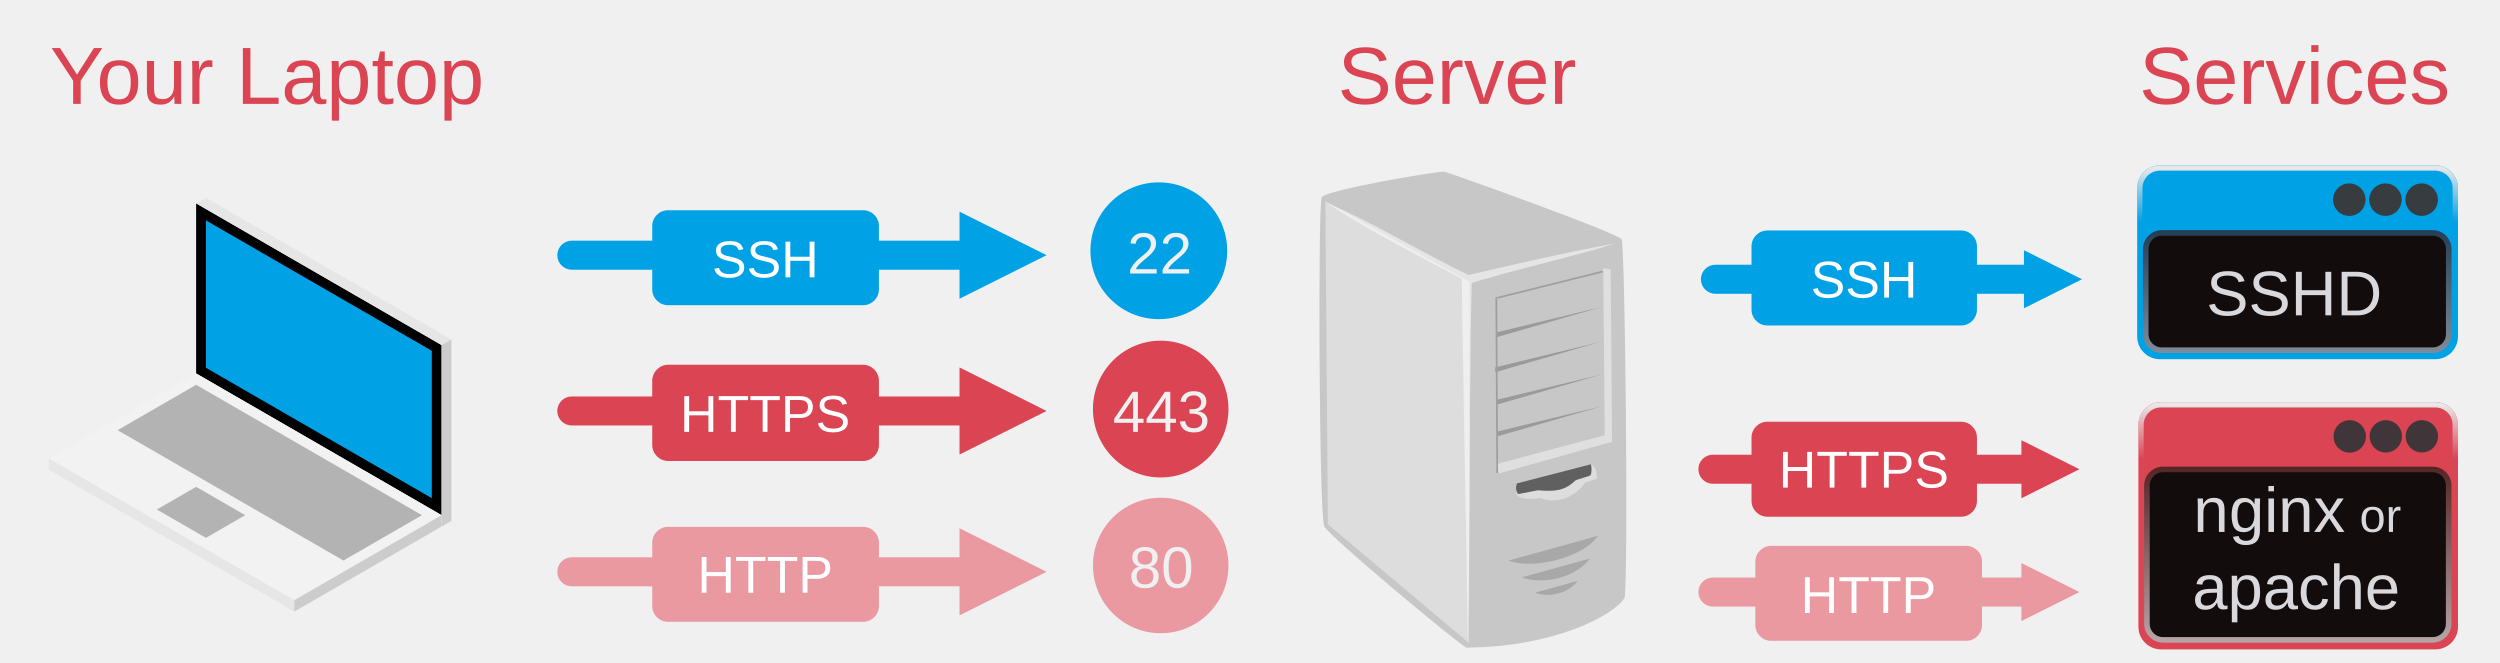
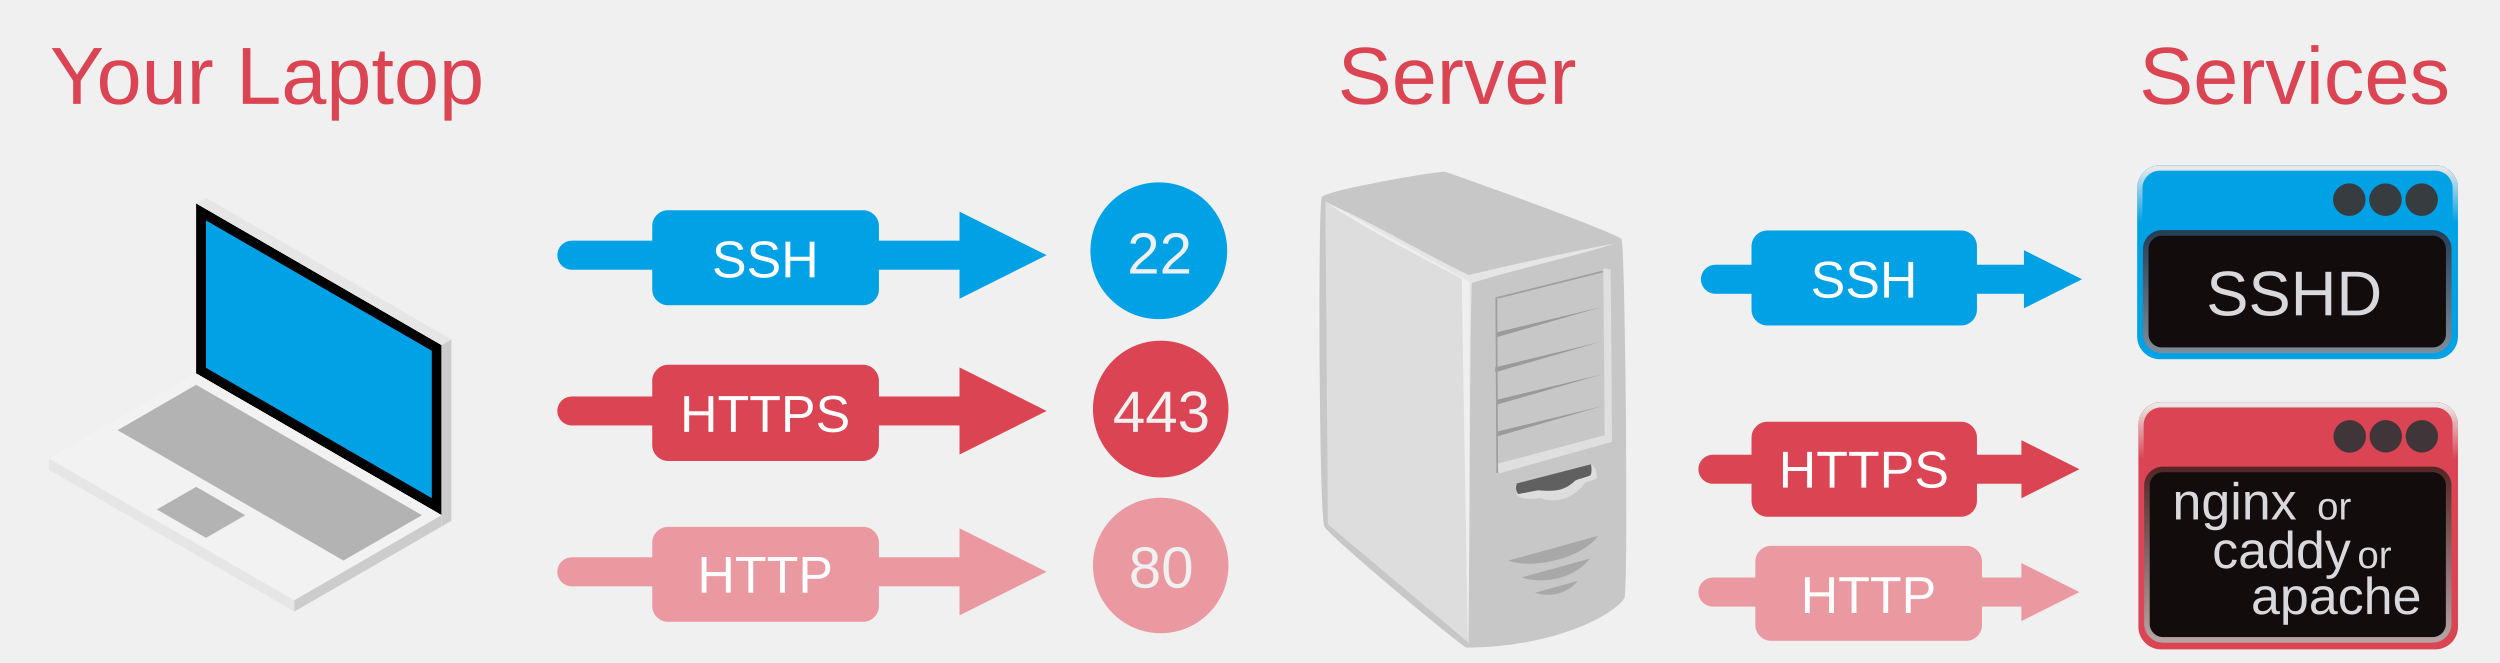
<svg xmlns="http://www.w3.org/2000/svg" xml:space="preserve" width="1974" height="523" overflow="hidden">
  <defs>
    <linearGradient id="b" x1="135.16" x2="135.16" y1="8.58" y2="261.9" gradientUnits="userSpaceOnUse" spreadMethod="pad">
      <stop offset="0" stop-color="#E8E8E8" />
      <stop offset=".17" stop-color="#E9E9E9" stop-opacity="0" />
      <stop offset="1" stop-color="#E9E9E9" stop-opacity="0" />
    </linearGradient>
    <linearGradient id="c" x1="134.99" x2="134.99" y1="41.67" y2="276.6" gradientUnits="userSpaceOnUse" spreadMethod="pad">
      <stop offset="0" stop-color="#163149" />
      <stop offset="1" stop-color="#EEE" />
    </linearGradient>
    <linearGradient id="e" x1="134.6" x2="134.6" y1="8.54" y2="260.81" gradientUnits="userSpaceOnUse" spreadMethod="pad">
      <stop offset="0" stop-color="#E8E8E8" />
      <stop offset=".17" stop-color="#E9E9E9" stop-opacity="0" />
      <stop offset="1" stop-color="#E9E9E9" stop-opacity="0" />
    </linearGradient>
    <linearGradient id="f" x1="134.43" x2="134.43" y1="41.49" y2="275.44" gradientUnits="userSpaceOnUse" spreadMethod="pad">
      <stop offset="0" stop-color="#491616" />
      <stop offset="1" stop-color="#EEE" />
    </linearGradient>
    <clipPath id="a">
      <path d="M1724.49 112.56a17.95 17.95 0 0 0-17.99 17.98v221.4c0 9.96 8.03 17.98 17.99 17.98h217.35c9.96 0 17.99-8.02 17.99-17.99V130.55c0-9.96-8.03-17.98-17.99-17.98Z" />
    </clipPath>
    <clipPath id="d">
      <path d="M1725.39 299.53a17.88 17.88 0 0 0-17.92 17.9v159.42c0 9.92 8 17.91 17.92 17.91h216.54c9.93 0 17.92-7.99 17.92-17.91V317.44c0-9.92-7.99-17.91-17.92-17.91Z" />
    </clipPath>
  </defs>
  <path fill="#00A1E5" d="M1922.84 130.56c9.93 0 17.99 8.05 17.99 17.98v117.12c0 9.93-8.06 17.98-17.99 17.98h-217.35a17.98 17.98 0 0 1-17.98-17.98V148.54c0-9.93 8.05-17.98 17.98-17.98Z" />
  <g clip-path="url(#a)" transform="translate(-19 18)">
    <path fill="none" stroke="url(#b)" stroke-width="8.41" d="M26.5 6.56a17.95 17.95 0 0 0-18 17.98v221.4c0 9.96 8.03 17.98 18 17.98h217.34c9.96 0 17.98-8.02 17.98-17.99V24.55c0-9.96-8.02-17.98-17.98-17.98Z" transform="translate(1698 106)" />
  </g>
  <path fill="#363C40" d="M1867.81 157.3a12.82 12.82 0 1 1-25.63 0 12.82 12.82 0 0 1 25.63 0Zm28.58 0a12.82 12.82 0 1 1-25.63 0 12.82 12.82 0 0 1 25.63 0Zm28.58 0a12.82 12.82 0 1 1-25.63 0 12.82 12.82 0 0 1 25.63 0Z" />
  <path fill="#120C0C" stroke="url(#c)" stroke-width="4.41" d="M241.78 59.91c7.04 0 12.74 5.7 12.74 12.73v67.15c0 7.04-5.7 12.74-12.74 12.74H28.01c-7.03 0-12.73-5.7-12.73-12.74V72.64c0-7.03 5.7-12.73 12.73-12.73Z" transform="translate(1679 124)" />
  <path fill="#00A1E5" d="M1354.5 209.04h255.06a11.46 11.46 0 1 1 0 22.92H1354.5a11.46 11.46 0 1 1 0-22.92Zm243.6-11.46 45.84 22.92-45.84 22.92Z" />
  <path fill="#DA4453" d="M1352.5 359.04h255.06a11.46 11.46 0 1 1 0 22.92H1352.5a11.46 11.46 0 1 1 0-22.92Zm243.6-11.46 45.84 22.92-45.84 22.92Z" />
  <g fill-rule="evenodd">
    <path d="m154.86 160.59 193.83 111.9v134.3L154.86 294.88Z" />
    <path fill="#F2F2F2" d="m348.69 406.79-116.3 67.14-193.83-111.9 116.3-67.15Z" />
    <path fill="#E6E6E6" d="M38.56 362.03v8.95l193.83 111.9v-8.94Z" />
    <path fill="#CCC" d="m232.39 482.89 116.3-67.15v-8.95l-116.3 67.14Z" />
    <path fill="#E6E6E6" d="m348.69 272.5 7.75-4.48-193.83-111.9-7.75 4.47Z" />
    <path fill="#B3B3B3" d="M154.86 303.83 333.18 406.8l-62.02 35.8L92.83 339.65l62.03-35.8Zm0 80.57 38.76 22.39-31.01 17.9-38.77-22.38Z" />
    <path fill="#00A1E5" d="m162.61 174.02 178.33 102.95v116.39L162.6 290.4Z" />
    <path fill="#CCC" d="m348.69 272.5 7.75-4.48v143.25l-7.75 4.47Z" />
  </g>
  <path fill="#C7C7C7" d="M1043.66 155.67c-3.14 5.14-2.13 250.18 1.94 259.83 3.2 7.64 106.76 93.62 112.15 95.87 70.02-.43 117.22-25.92 125.05-39.39 3.01-16.9.44-277.6-2.38-283.06-2.5-4.75-134.96-52.16-139.6-53.29-4.2-.94-93.59 14.34-97.16 20.04Z" />
  <path fill="#FFF" fill-opacity=".54" stroke="#FFF" stroke-opacity=".54" stroke-width=".06" d="m364.6 152.93-3.26 1.38-3.26 1.44-3.25 1.44-3.32 1.56-3.32 1.57-3.32 1.63-3.32 1.62-3.38 1.7-3.38 1.69-3.39 1.75-3.44 1.75-3.38 1.82-3.44 1.81-3.45 1.82-6.95 3.76-7.01 3.76-7.02 3.75-7.07 3.82-7.14 3.76-7.14 3.76-7.14 3.7-3.57 1.8-3.57 1.82-3.63 1.76-3.57 1.75-1.7-.37-1.75-.44-3.5-.82-3.64-.87-3.7-.82-3.75-.87-3.82-.88-3.82-.88-3.94-.87-3.89-.88-3.94-.94-7.96-1.75-7.95-1.76-4-.87-3.95-.88-3.88-.81-3.89-.82-3.82-.81-3.75-.82-3.76-.81-3.63-.75-3.57-.75-1.76-.32-1.75-.37-1.7-.32-1.68-.37-1.7-.31-1.62-.32-1.63-.31-1.56-.38-1.57-.25-1.5-.31-1.5-.31-1.51-.25-1.44-.25-1.38-.32-1.38-.25-1.31-.19-1.32-.25-1.25-.25 3.26 1 3.25 1 3.32 1 3.39.95 3.44 1 3.44.94 3.57 1 3.51.94 3.57 1 3.63.94 7.27 1.94 7.32 1.88 7.4 1.94 7.38 1.94 7.33 1.88 7.26 1.94 3.64.94 3.57 1 3.57.94 3.5 1 3.45.95 3.44 1 3.38.94 3.32 1 3.26 1 3.25 1 .07 3.76.12 3.82.06 3.82.07 3.95.06 4 .13 4.01.06 4.07.06 4.14.06 4.2.07 4.19.06 4.26v4.32l.06 4.32.06 4.38.07 4.39v4.44l.06 4.45v4.5l.06 4.52.06 4.57.07 9.14.06 9.2v9.34l.06 9.33.13 18.72.06 18.79.06 9.33.07 9.27.06 9.2.06 9.15.06 4.57v4.5l.07 4.52.06 4.44v4.45l.06 4.45.06 4.32.07 4.38v4.26l.06 4.26.06 4.2.06 4.19.07 4.13.06 4.07.06 4.07.13 3.95.06 3.94.06 3.89.13 3.82.06 3.75.06-3.81.07-3.83v-3.94l.06-3.95.06-4 .06-4.07.07-4.14.06-4.2.06-4.19.06-4.26.07-4.32.12-4.32.06-4.38.07-4.45.06-4.45.06-4.5.06-4.51.13-4.57.06-4.58.07-4.57.18-9.27.2-9.33.12-9.45.19-9.46.37-18.98.31-18.97.2-9.46.18-9.39.13-9.33.18-9.33.06-4.57.13-4.57.06-4.58.07-4.5.06-4.45.06-4.51.06-4.38.13-4.39.06-4.38.06-4.26.07-4.26.06-4.26.06-4.13.06-4.13.07-4.07.06-4.01.06-4.01V220l.06-3.88.07-3.76 6.89-3.7 6.82-3.7 6.83-3.56 6.82-3.63 6.77-3.57 6.7-3.64 6.7-3.56 6.7-3.64 6.57-3.63 6.58-3.63 6.51-3.76 6.45-3.76 3.2-1.88 3.13-1.94 3.2-1.94 3.12-1.94 3.13-1.94 3.14-2 3.06-2Z" transform="matrix(-1.001 0 0 1 1413.69 7.82)" />
  <path fill-opacity=".16" stroke="#FFF" stroke-opacity=".16" stroke-width=".06" d="m151.55 415.07.63.88.62.81.7.82.74.81.75.75.76.75.87.75.82.76.87.75.94.69.94.69 1 .68.94.7 1.07.62 1 .63 1.06.68 1.13.57 1.13.62 1.13.57 1.12.5 1.2.56 1.18.5 1.2.5 1.18.5 2.5.94 2.51.88 2.57.75 2.57.7 2.63.62 2.57.56 2.63.5 2.56.38 2.57.37 2.57.2 1.31.12 1.26.06 1.19.06h3.7l1.18-.06 1.19-.06 1.13-.06 1.19-.07 1.06-.12 1.13-.2 1.06-.12 1.07-.18 1.06-.25 1-.25.94-.26.94-.25.94-.3.94-.32-.12-.06h-.06l-.32-.13-.37-.06-.44-.13-.5-.12-.63-.2-.63-.18-.75-.19-.81-.25-.88-.19-.94-.25-1-.3-1-.26-1.13-.31-1.13-.32-1.19-.3-1.25-.38-1.25-.32-1.32-.37-1.37-.38-1.38-.38-1.38-.37-1.44-.44-1.5-.38-3-.8-3.08-.89-3.13-.87-3.13-.82-3.13-.94-3.13-.81-3.07-.88-3.07-.81-1.44-.44-1.5-.38-1.44-.43-1.38-.38-1.38-.38-1.31-.37-1.32-.38-1.25-.3-1.2-.38-1.18-.32-1.13-.31-1.06-.31-1-.25-.94-.32-.94-.25-.82-.25-.75-.19-.75-.19-.63-.18-.56-.2-.44-.12-.44-.12-.31-.13h-.13Z" transform="matrix(-1.001 0 0 1 1413.69 7.82)" />
  <path fill="#FFF" fill-opacity=".39" stroke="#FFF" stroke-opacity=".39" stroke-width=".06" d="m216.3 381.57-58.61-22.61-.57.25-.5.25-.5.25-.37.31-.38.38-.38.38-.3.43-.32.38-.25.44-.25.44-.2.43-.18.5-.19.5-.12.45-.19.94-.13.93-.12.88v2.32l.06.25v.37l9.14 3.2.07.06.06.06.06.07.07.12.12.13.06.18.2.2.12.18.19.25.18.25.19.25.25.31.25.25.25.38.31.25.63.75.63.7.81.74.82.75.87.82.94.75 1.07.81 1.06.76 1.2.75 1.18.69 1.32.69 1.37.62.7.25.68.31.75.26.75.25.82.18.75.2.81.18.82.19.81.12.82.06.87.13.88.06h2.76l.94-.06.93-.13.94-.12 1-.13 1-.18 1-.25 1.01-.25 1.07-.32 1.06-.37h.06l.13.06h.19l.37.06.38.06.44.07.5.06.56.06.63.07.69.06.75.06.75.06h.75l.81.07h1.63l.88-.07.81-.06.88-.06.81-.13.82-.12.75-.19.75-.19.75-.19.63-.3.69-.32.56-.38.5-.37.5-.5.2-.25.18-.26.19-.25.12-.25.13-.31Z" transform="matrix(-1.001 0 0 1 1413.69 7.82)" />
  <path fill="#606060" d="M1197.68 381.74c19.5-5.07 38.99-10.08 58.48-15.15.75 2.75.82 6.7-.37 8.77-2.95 1.44-8.9 2.56-11.85 4-8.53 8.2-15.99 8.9-29.59 7.77-5.26 1.06-10.53 1.94-15.73 3-1.63-3.19-2.07-4.5-.94-8.39Z" />
  <path fill="#FFF" fill-opacity=".4" stroke="#FFF" stroke-opacity=".4" stroke-width=".06" d="m366.73 151.17-113.54 63.7.44 284.87 111.15-93.56Z" transform="matrix(-1.001 0 0 1 1413.69 7.82)" />
  <path fill-opacity=".16" stroke="#FFF" stroke-opacity=".16" stroke-width=".06" d="m158.13 433.1.62.82.69.75.63.82.69.69.68.75.7.69.75.68.75.63.75.63.75.62.81.63.76.56.8.57.82.5 1.7 1.06 1.75.94 1.75.88 1.75.81 1.82.7 1.82.68 1.88.56 1.87.5 1.82.5 1.88.38 1.88.31 1.88.25 1.88.2 1.87.12 1.82.12h1.82l1.81-.06 1.7-.12 1.75-.13 1.69-.19 1.63-.31 1.56-.31 1.5-.38 1.5-.38 1.38-.5-.12-.06h-.25l-.25-.12-.31-.07-.38-.12-.5-.13-.5-.12-.57-.13-.62-.19-.63-.18-.69-.2-.75-.18-.81-.25-.82-.19-.87-.25-.94-.25-.94-.25-.94-.31-1-.25-1-.32-1.07-.25-1.13-.3-2.19-.64-2.25-.62-2.38-.63-2.38-.62-2.38-.7-4.76-1.3-2.32-.63-2.32-.7-2.25-.62-1.07-.25-1.06-.31-1.06-.32-1-.25-1-.31-.95-.25-.94-.25-.88-.25-.87-.25-.81-.25-.76-.19-.69-.19-.75-.19-.62-.18-.57-.2-.5-.12-.5-.19-.44-.06-.37-.12-.32-.13-.25-.06Zm9.7 17.73.75.94.75.88.82.87.88.75.87.82.88.69.94.69 1 .68.94.57 1.06.56 1 .57 1.07.43 1.13.44 1.06.44 1.13.31 1.13.32 1.13.3 1.18.2 1.13.25 1.2.12 1.12.13 1.19.06h2.38l1.13-.06 1.19-.13 1.12-.12 1.2-.19 1.12-.25 1.13-.25 1.12-.31 1.07-.38h-.06l-.13-.06h-.19l-.25-.06-.19-.07-.3-.12-.32-.07-.38-.12-.37-.06-.38-.13-.44-.12-.5-.13-.5-.12-.5-.2-.56-.12-.57-.12-1.19-.38-1.25-.31-1.38-.38-1.38-.37-1.44-.38-1.44-.44-3-.81-3-.82-1.45-.43-1.44-.38-1.44-.38-1.31-.37-1.32-.38-1.19-.37-.56-.13-.57-.19-.56-.12-.5-.13-.5-.12-.44-.13-.44-.12-.37-.13-.38-.12-.31-.13-.32-.06-.3-.06-.2-.07-.19-.06-.18-.06Z" transform="matrix(-1.001 0 0 1 1413.69 7.82)" />
  <path fill="#FCFCFC" fill-opacity=".44" stroke="#FFF" stroke-opacity=".44" stroke-width=".06" d="m147.54 204.1-5.76.8-1.06 136.1 89.24 24.98 2.19-7.26-85.74-22.86Z" transform="matrix(-1.001 0 0 1 1413.69 7.82)" />
  <path fill-opacity=".23" stroke="#FFF" stroke-opacity=".23" stroke-width=".06" d="m231.7 254.57-.12 3.82-83.91-24.18Zm1.26 27.68-.19 3.82-83.85-24.18Zm-1.26 25.61-.12 3.82-83.91-24.17Zm0 25.17-.12 3.82-83.91-24.23Z" transform="matrix(-1.001 0 0 1 1413.69 7.82)" />
  <path fill="#9E9E9E" d="m1265.69 215.04-83.5 20.85.7 137.59h-1.39l-.69-138.09v-.56l.5-.13 84.07-20.98.12.7Zm-84 20.98.5-.13v-.5h-.69Z" />
  <path fill="#EB99A1" d="M451.5 440.04h317.6a11.46 11.46 0 0 1 0 22.92H451.5a11.46 11.46 0 0 1 0-22.92Zm306.14-22.92 68.75 34.38-68.75 34.38Z" />
  <path fill="#EB99A1" fill-rule="evenodd" d="M863 446.5a53.5 53.5 0 1 1 107 0 53.5 53.5 0 0 1-107 0Z" />
  <text fill="#F0F0F0" font-family="Arial,Arial_MSFontService,sans-serif" font-size="46" font-weight="400" transform="translate(891.3 464)">80</text>
  <path fill="#DA4453" fill-rule="evenodd" d="M863 323c0-29.82 23.95-54 53.5-54s53.5 24.18 53.5 54-23.95 54-53.5 54-53.5-24.18-53.5-54Z" />
  <text fill="#F0F0F0" font-family="Arial,Arial_MSFontService,sans-serif" font-size="46" font-weight="400" transform="translate(878.7 341)">443</text>
  <path fill="#00A1E5" fill-rule="evenodd" d="M861 198a54 54 0 1 1 108 0 54 54 0 0 1-108 0Z" />
  <text fill="#F0F0F0" font-family="Arial,Arial_MSFontService,sans-serif" font-size="46" font-weight="400" transform="translate(890.07 216)">22</text>
  <path fill="#EB99A1" fill-rule="evenodd" d="M515 428.5c0-6.9 5.6-12.5 12.5-12.5h154c6.9 0 12.5 5.6 12.5 12.5v50c0 6.9-5.6 12.5-12.5 12.5h-154c-6.9 0-12.5-5.6-12.5-12.5Z" />
  <text fill="#FFF" font-family="Arial,Arial_MSFontService,sans-serif" font-size="41" font-weight="400" transform="translate(550.69 468)">HTTP</text>
  <path fill="#DA4453" d="M451.5 313.04h317.6a11.46 11.46 0 0 1 0 22.92H451.5a11.46 11.46 0 0 1 0-22.92Zm306.14-22.92 68.75 34.38-68.75 34.38Z" />
  <path fill="#DA4453" fill-rule="evenodd" d="M515 300.67c0-7 5.67-12.67 12.67-12.67h153.66c7 0 12.67 5.67 12.67 12.67v50.66c0 7-5.67 12.67-12.67 12.67H527.67c-7 0-12.67-5.67-12.67-12.67Z" />
  <text fill="#FFF" font-family="Arial,Arial_MSFontService,sans-serif" font-size="41" font-weight="400" transform="translate(536.94 341)">HTTPS</text>
  <path fill="#00A1E5" d="M451.5 190.04h317.6a11.46 11.46 0 0 1 0 22.92H451.5a11.46 11.46 0 0 1 0-22.92Zm306.14-22.91 68.75 34.37-68.75 34.38Z" />
  <path fill="#00A1E5" fill-rule="evenodd" d="M515 178.5c0-6.9 5.6-12.5 12.5-12.5h154c6.9 0 12.5 5.6 12.5 12.5v50c0 6.9-5.6 12.5-12.5 12.5h-154c-6.9 0-12.5-5.6-12.5-12.5Z" />
  <text fill="#FFF" font-family="Arial,Arial_MSFontService,sans-serif" font-size="41" font-weight="400" transform="translate(562.15 219)">SSH</text>
  <text fill="#DA4453" font-family="Arial,Arial_MSFontService,sans-serif" font-size="64" font-weight="400" transform="translate(1689.11 82)">Services</text>
  <path fill="#00A1E5" fill-rule="evenodd" d="M1383 194.5c0-6.9 5.6-12.5 12.5-12.5h153c6.9 0 12.5 5.6 12.5 12.5v50c0 6.9-5.6 12.5-12.5 12.5h-153c-6.9 0-12.5-5.6-12.5-12.5Z" />
  <text fill="#FFF" font-family="Arial,Arial_MSFontService,sans-serif" font-size="41" font-weight="400" transform="translate(1429.69 235)">SSH</text>
  <path fill="#DA4453" d="M1922.93 317.53c9.9 0 17.92 8.02 17.92 17.91v159.41a17.9 17.9 0 0 1-17.92 17.91H1706.4c-9.9 0-17.92-8.02-17.92-17.9V335.43c0-9.9 8.03-17.91 17.92-17.91Z" />
  <g clip-path="url(#d)" transform="translate(-19 18)">
    <path fill="none" stroke="url(#e)" stroke-width="8.37" d="M26.38 6.53a17.87 17.87 0 0 0-17.91 17.9v159.42c0 9.92 7.99 17.91 17.91 17.91h216.44c9.92 0 17.91-7.99 17.91-17.91V24.44c0-9.92-7.99-17.91-17.91-17.91Z" transform="translate(1699 293)" />
  </g>
  <path fill="#40363A" d="M1868.1 344.17a12.77 12.77 0 1 1-25.52 0 12.77 12.77 0 0 1 25.53 0Zm28.49 0a12.77 12.77 0 1 1-25.53 0 12.77 12.77 0 0 1 25.53 0Zm28.47 0a12.77 12.77 0 1 1-25.53 0 12.77 12.77 0 0 1 25.53 0Z" />
  <path fill="#120C0C" stroke="url(#f)" stroke-width="4.39" d="M240.77 59.66c7 0 12.69 5.68 12.69 12.68v109.21c0 7-5.68 12.68-12.69 12.68H27.9c-7 0-12.68-5.68-12.68-12.68V72.34c0-7 5.67-12.68 12.68-12.68Z" transform="translate(1680 311)" />
-   <text fill="#D9D8DC" font-family="Arial,Arial_MSFontService,sans-serif" font-size="50" font-weight="400" transform="translate(1731.92 420)">n</text>
-   <text fill="#D9D8DC" font-family="Arial,Arial_MSFontService,sans-serif" font-size="50" font-weight="400" transform="translate(1759.99 420)">ginx</text>
-   <text fill="#D9D8DC" font-family="Arial,Arial_MSFontService,sans-serif" font-size="37" font-weight="400" transform="translate(1863.11 420)">or</text>
-   <text fill="#D9D8DC" font-family="Arial,Arial_MSFontService,sans-serif" font-size="50" font-weight="400" transform="translate(1731.07 481)">apache</text>
+   <text fill="#d9d8dc" font-family="Arial, Arial_MSFontService, sans-serif" font-size="41.029px" font-weight="400" id="text49" x="1715.366" y="410.18" style="stroke-width:0.821">nginx</text>
+   <text fill="#d9d8dc" font-family="Arial, Arial_MSFontService, sans-serif" font-size="50px" font-weight="400" transform="translate(1759.99,420)" id="text50" />
+   <text fill="#d9d8dc" font-family="Arial, Arial_MSFontService, sans-serif" font-size="30.361px" font-weight="400" id="text51" x="1829.582" y="410.18" style="stroke-width:0.821">or</text>
+   <text fill="#d9d8dc" font-family="Arial, Arial_MSFontService, sans-serif" font-size="41.029px" font-weight="400" id="text49-4" x="1746.73" y="448.576" style="stroke-width:0.821">caddy</text>
+   <text fill="#d9d8dc" font-family="Arial, Arial_MSFontService, sans-serif" font-size="30.361px" font-weight="400" id="text51-8" x="1861.402" y="448.576" style="stroke-width:0.821">or</text>
+   <text fill="#d9d8dc" font-family="Arial, Arial_MSFontService, sans-serif" font-size="41.029px" font-weight="400" id="text52" x="1777.396" y="484.853" style="stroke-width:0.821">apache</text>
  <path fill="#DA4453" fill-rule="evenodd" d="M1383 345.5c0-6.9 5.6-12.5 12.5-12.5h153c6.9 0 12.5 5.6 12.5 12.5v50c0 6.9-5.6 12.5-12.5 12.5h-153c-6.9 0-12.5-5.6-12.5-12.5Z" />
  <text fill="#FFF" font-family="Arial,Arial_MSFontService,sans-serif" font-size="41" font-weight="400" transform="translate(1404.48 385)">HTTPS</text>
  <path fill="#EB99A1" d="M1352.5 456.04h255.06a11.46 11.46 0 1 1 0 22.92H1352.5a11.46 11.46 0 1 1 0-22.92Zm243.6-11.46 45.84 22.92-45.84 22.92Z" />
  <path fill="#EB99A1" fill-rule="evenodd" d="M1386 443.5c0-6.9 5.6-12.5 12.5-12.5h154c6.9 0 12.5 5.6 12.5 12.5v50c0 6.9-5.6 12.5-12.5 12.5h-154c-6.9 0-12.5-5.6-12.5-12.5Z" />
  <text fill="#FFF" font-family="Arial,Arial_MSFontService,sans-serif" font-size="41" font-weight="400" transform="translate(1421.81 484)">HTTP</text>
  <text fill="#DA4453" font-family="Arial,Arial_MSFontService,sans-serif" font-size="64" font-weight="400" transform="translate(1056.26 82)">Server</text>
  <text fill="#DA4453" font-family="Arial,Arial_MSFontService,sans-serif" font-size="64" font-weight="400" transform="translate(39.43 82)">Your</text>
  <text fill="#DA4453" font-family="Arial,Arial_MSFontService,sans-serif" font-size="64" font-weight="400" transform="translate(186.51 82)">Laptop</text>
  <text fill="#D9D8DC" font-family="Arial,Arial_MSFontService,sans-serif" font-size="50" font-weight="400" transform="translate(1742.04 249)">SSHD</text>
</svg>
